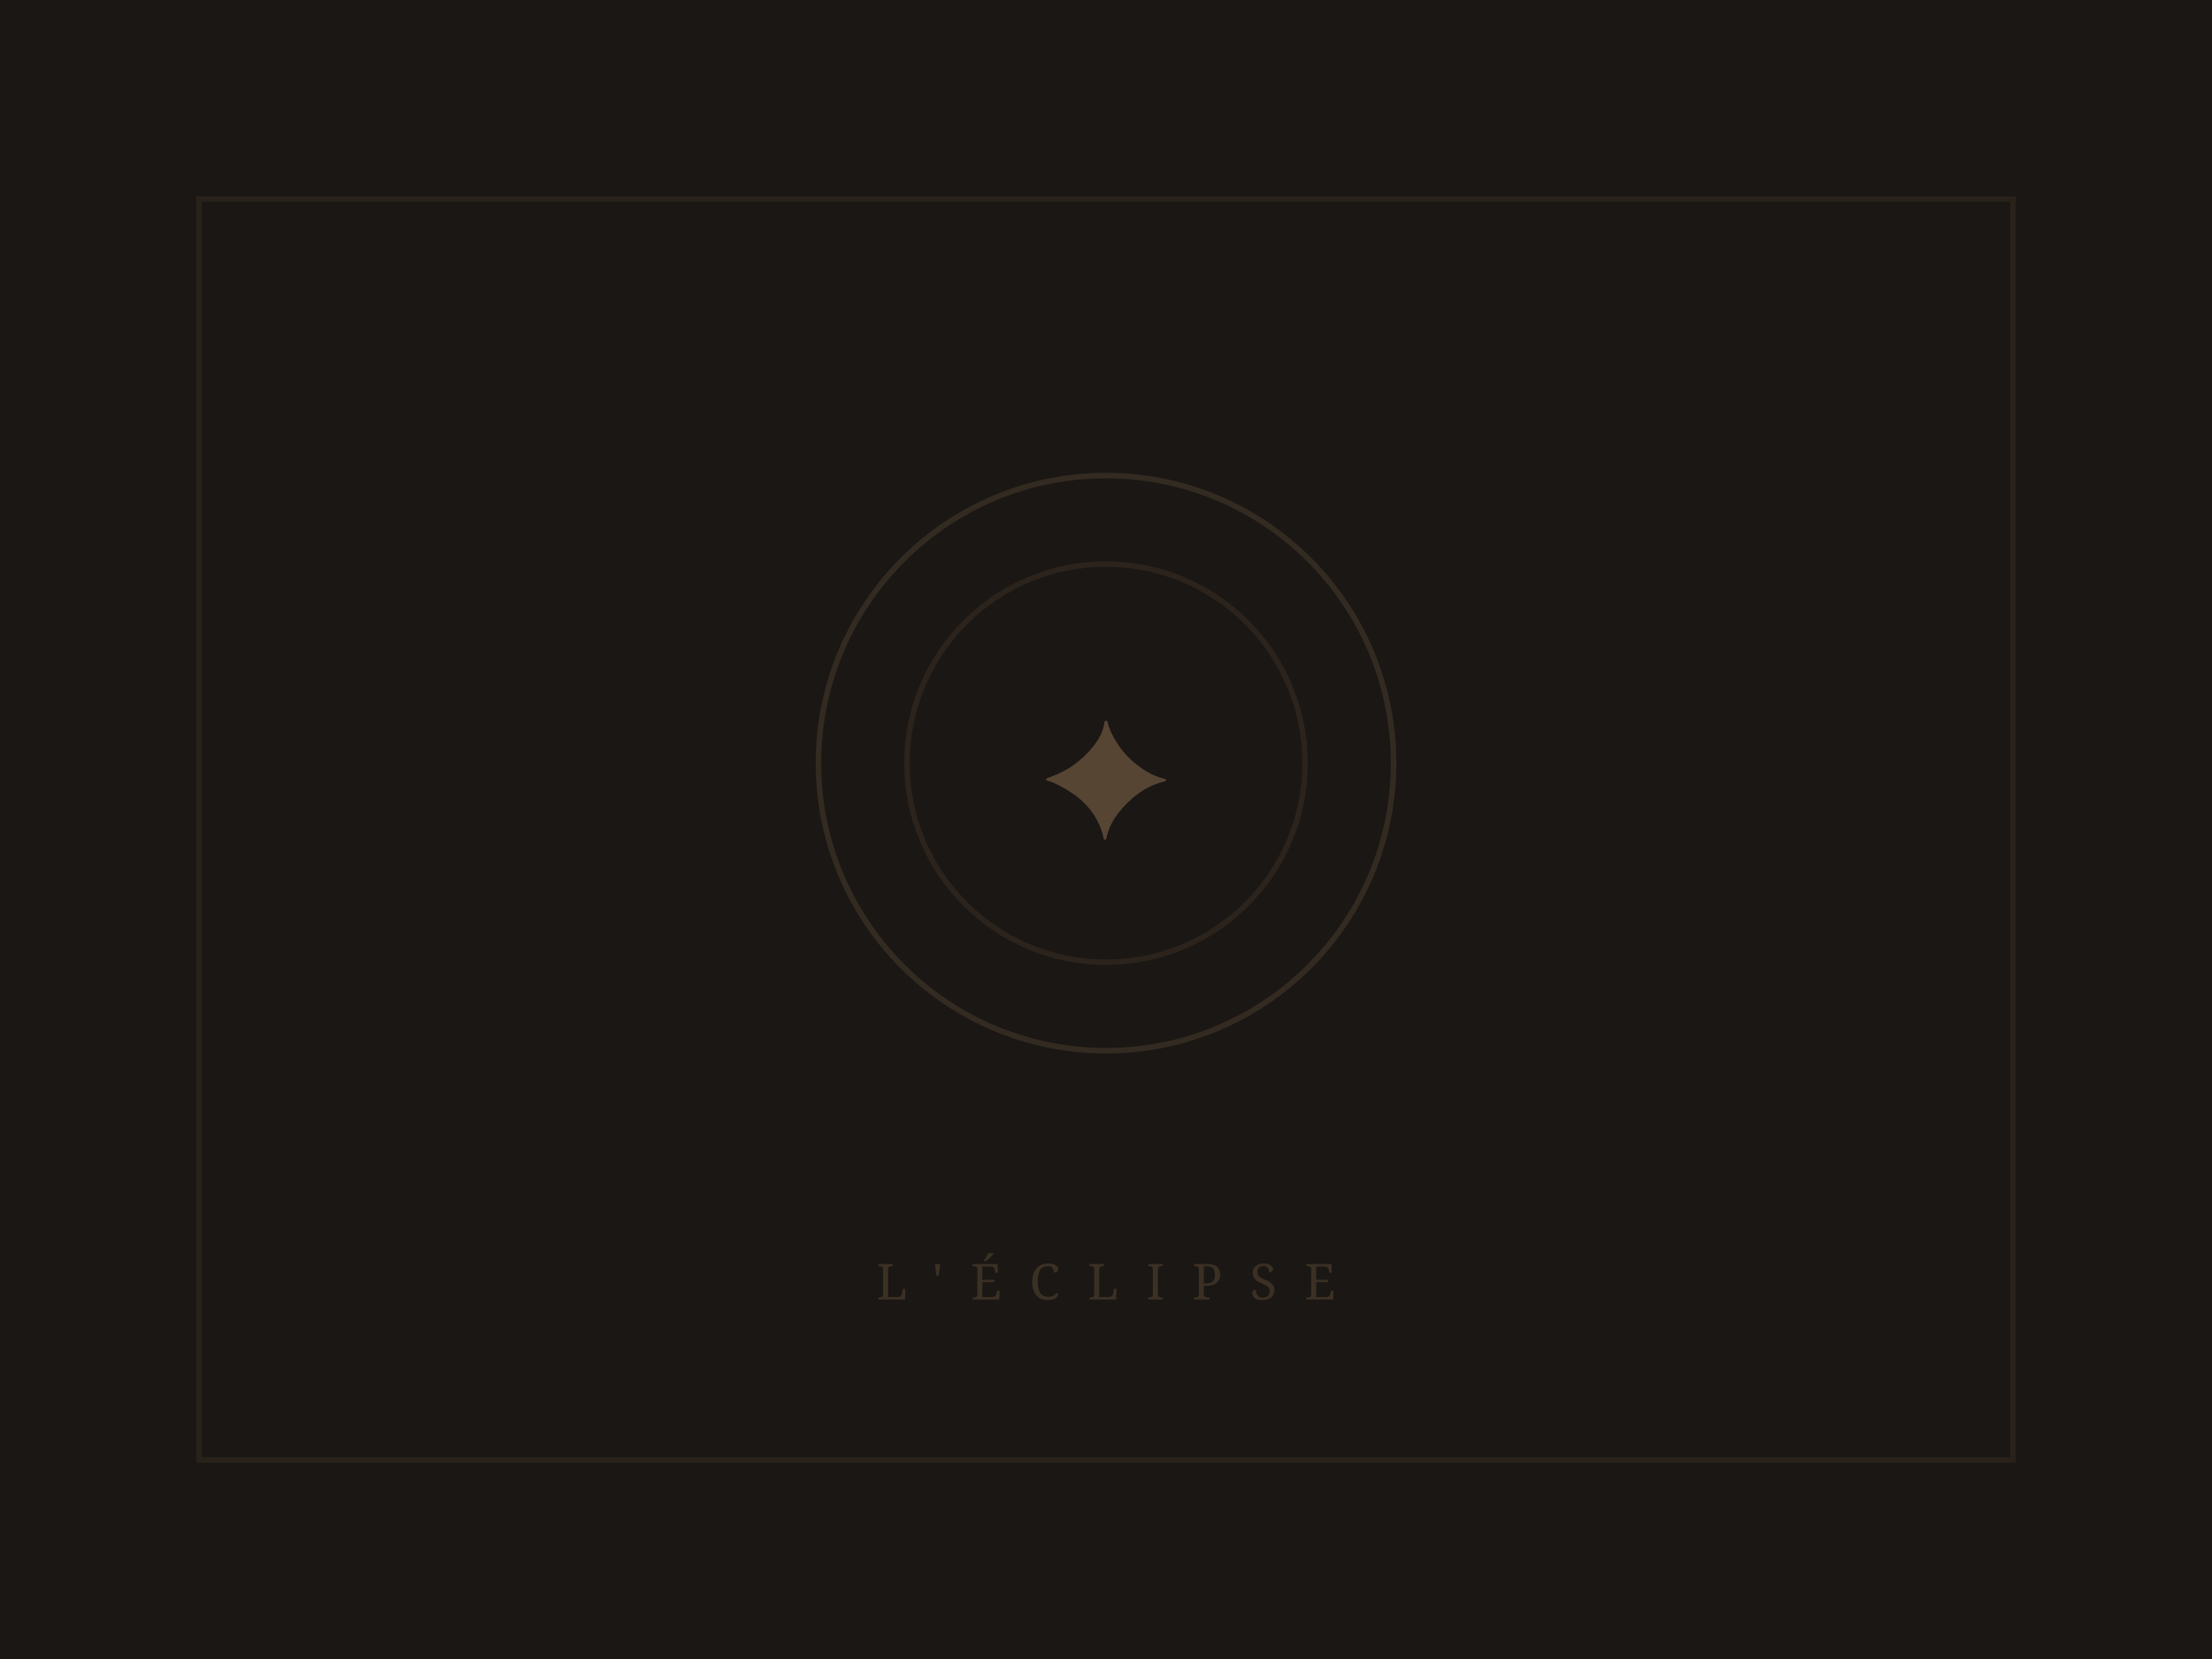
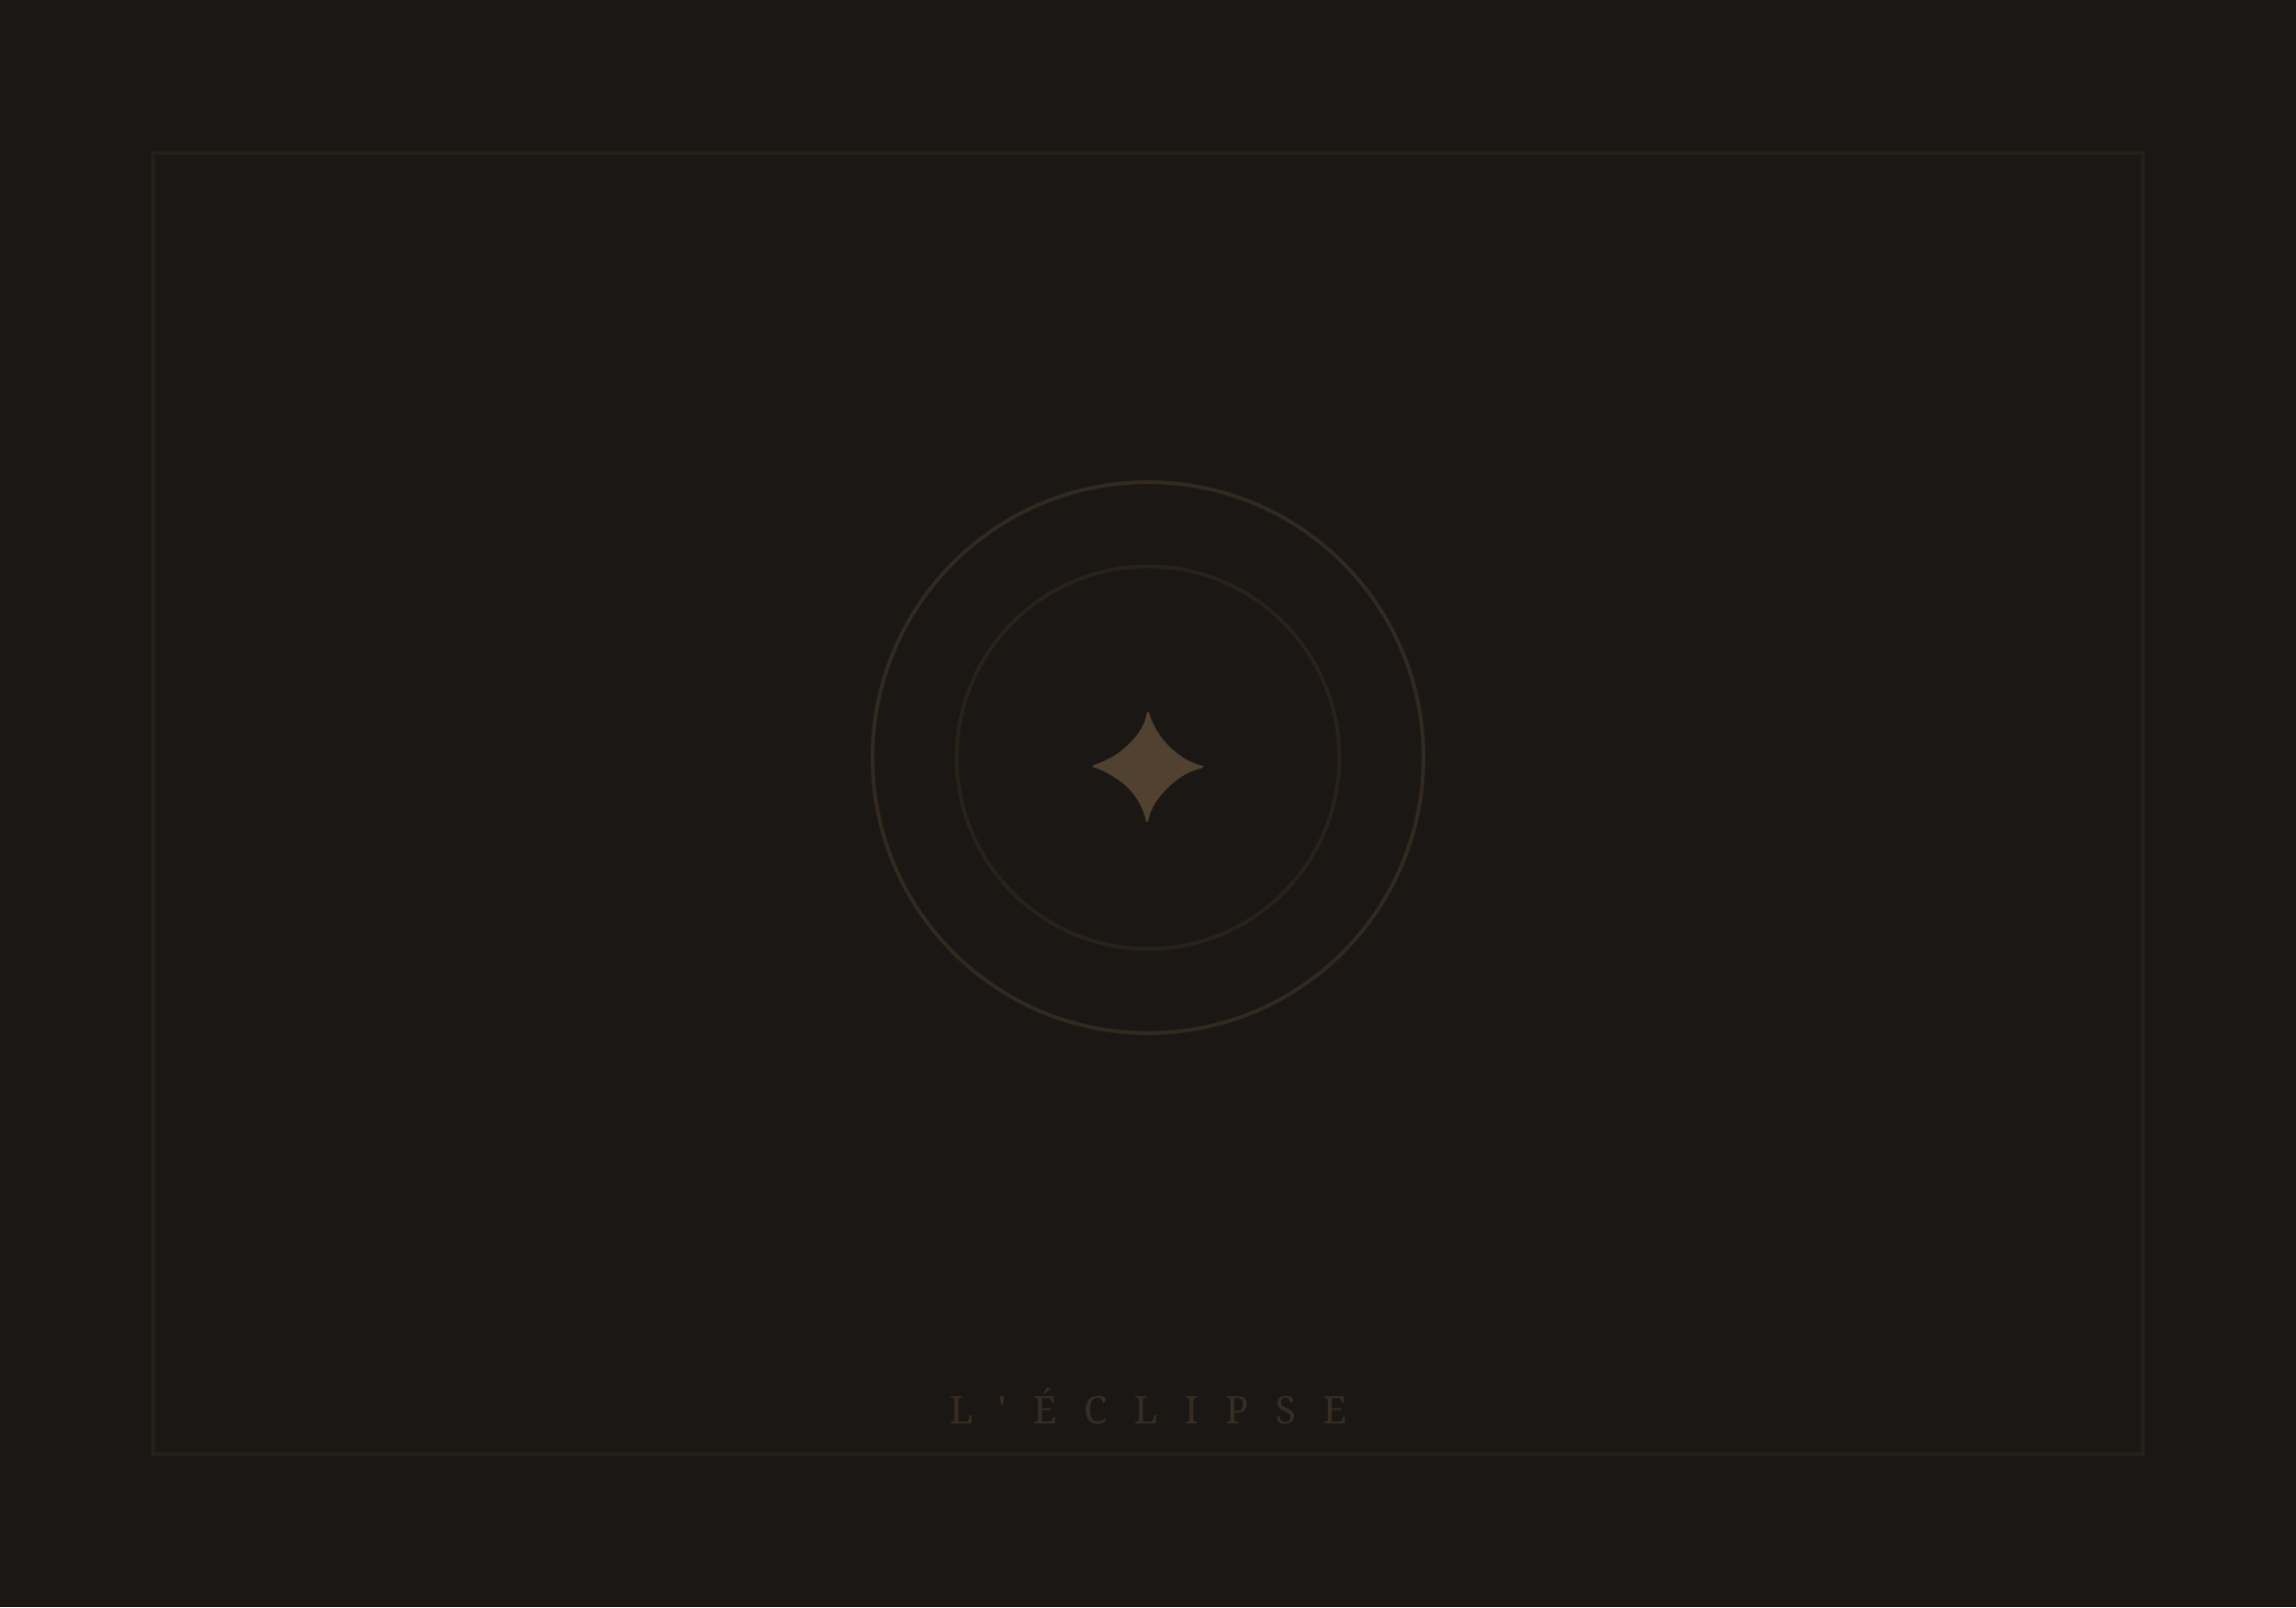
- <svg xmlns="http://www.w3.org/2000/svg" width="400" height="300" viewBox="0 0 400 300">
-   <rect width="400" height="300" fill="#1a1714" />
-   <rect x="36" y="36" width="328" height="228" fill="none" stroke="rgba(212,165,116,0.08)" stroke-width="1" />
-   <circle cx="200" cy="138" r="52" fill="none" stroke="rgba(212,165,116,0.14)" stroke-width="1" />
-   <circle cx="200" cy="138" r="36" fill="none" stroke="rgba(212,165,116,0.09)" stroke-width="1" />
-   <text x="200" y="143" text-anchor="middle" dominant-baseline="middle" fill="rgba(212,165,116,0.32)" font-family="Georgia, serif" font-size="30">✦</text>
-   <text x="200" y="235" text-anchor="middle" fill="rgba(212,165,116,0.18)" font-family="Georgia, serif" font-size="9" letter-spacing="5">L'ÉCLIPSE</text>
+ <svg xmlns="http://www.w3.org/2000/svg" width="600" height="420" viewBox="0 0 600 420">
+   <rect width="600" height="420" fill="#1a1714" />
+   <rect x="40" y="40" width="520" height="340" fill="none" stroke="rgba(212,165,116,0.07)" stroke-width="1" />
+   <circle cx="300" cy="198" r="72" fill="none" stroke="rgba(212,165,116,0.13)" stroke-width="1" />
+   <circle cx="300" cy="198" r="50" fill="none" stroke="rgba(212,165,116,0.08)" stroke-width="1" />
+   <text x="300" y="203" text-anchor="middle" dominant-baseline="middle" fill="rgba(212,165,116,0.30)" font-family="Georgia, serif" font-size="40">✦</text>
+   <text x="300" y="372" text-anchor="middle" fill="rgba(212,165,116,0.16)" font-family="Georgia, serif" font-size="10" letter-spacing="7">L'ÉCLIPSE</text>
</svg>
